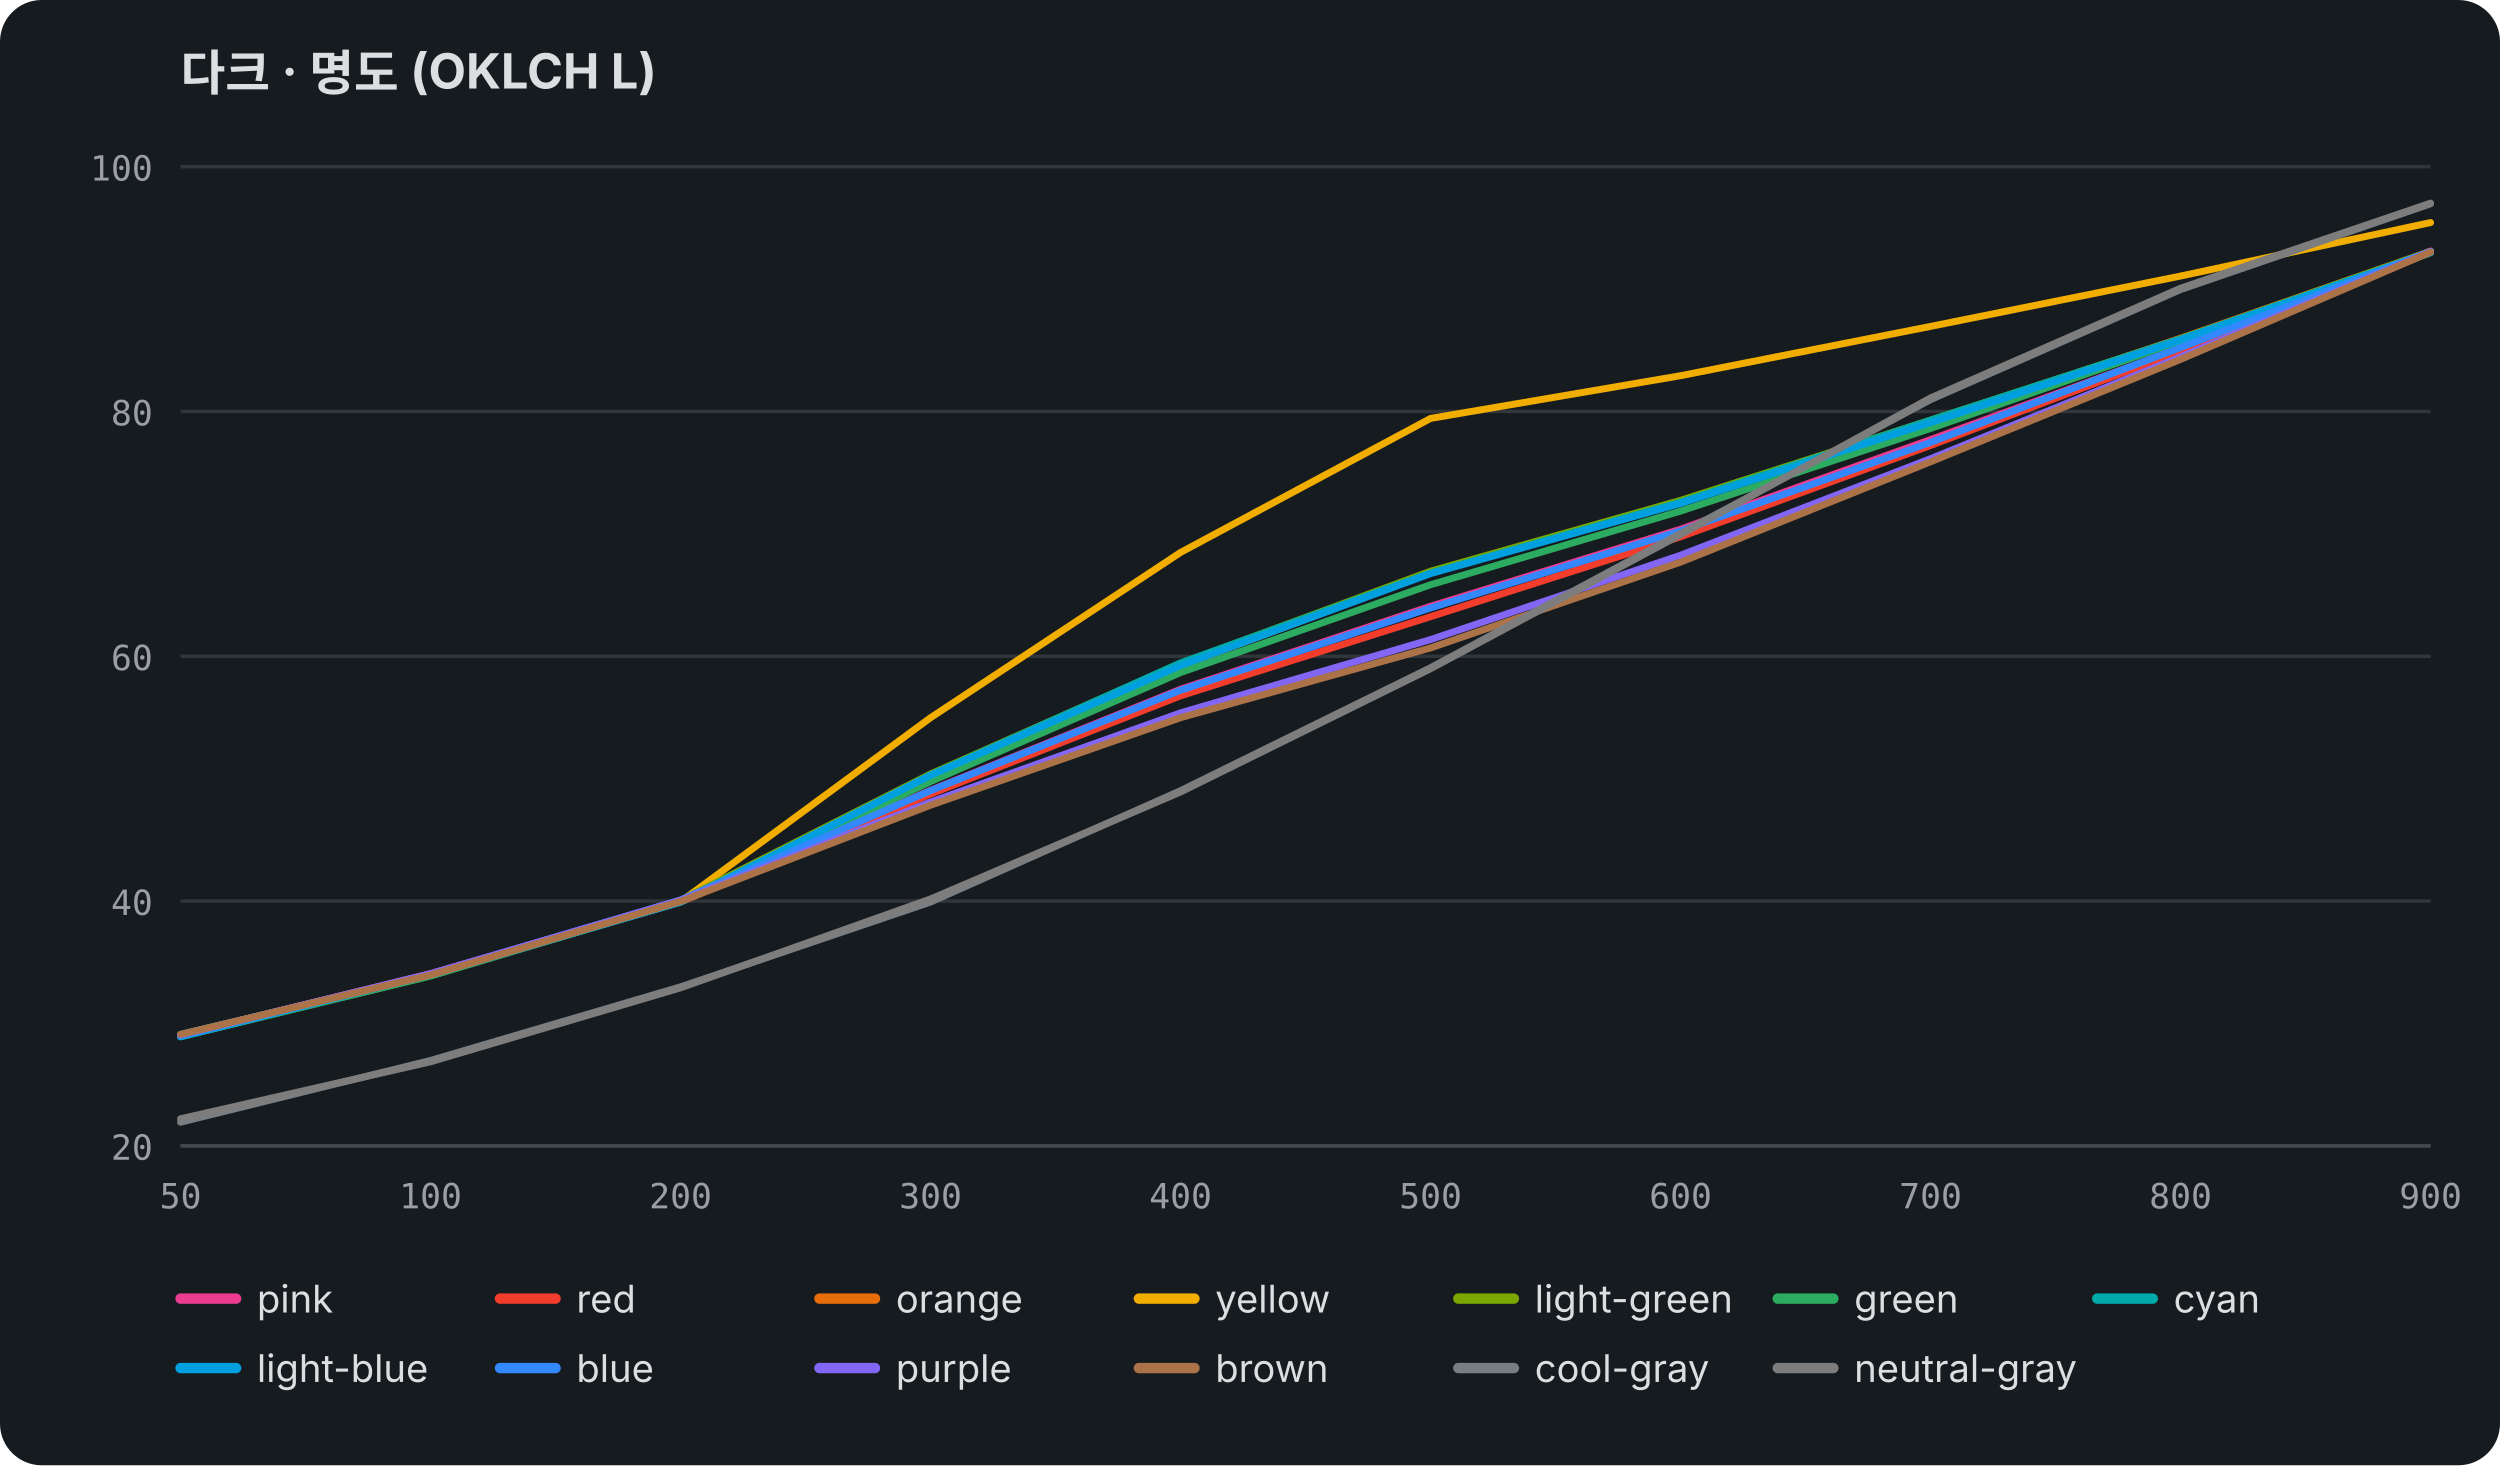
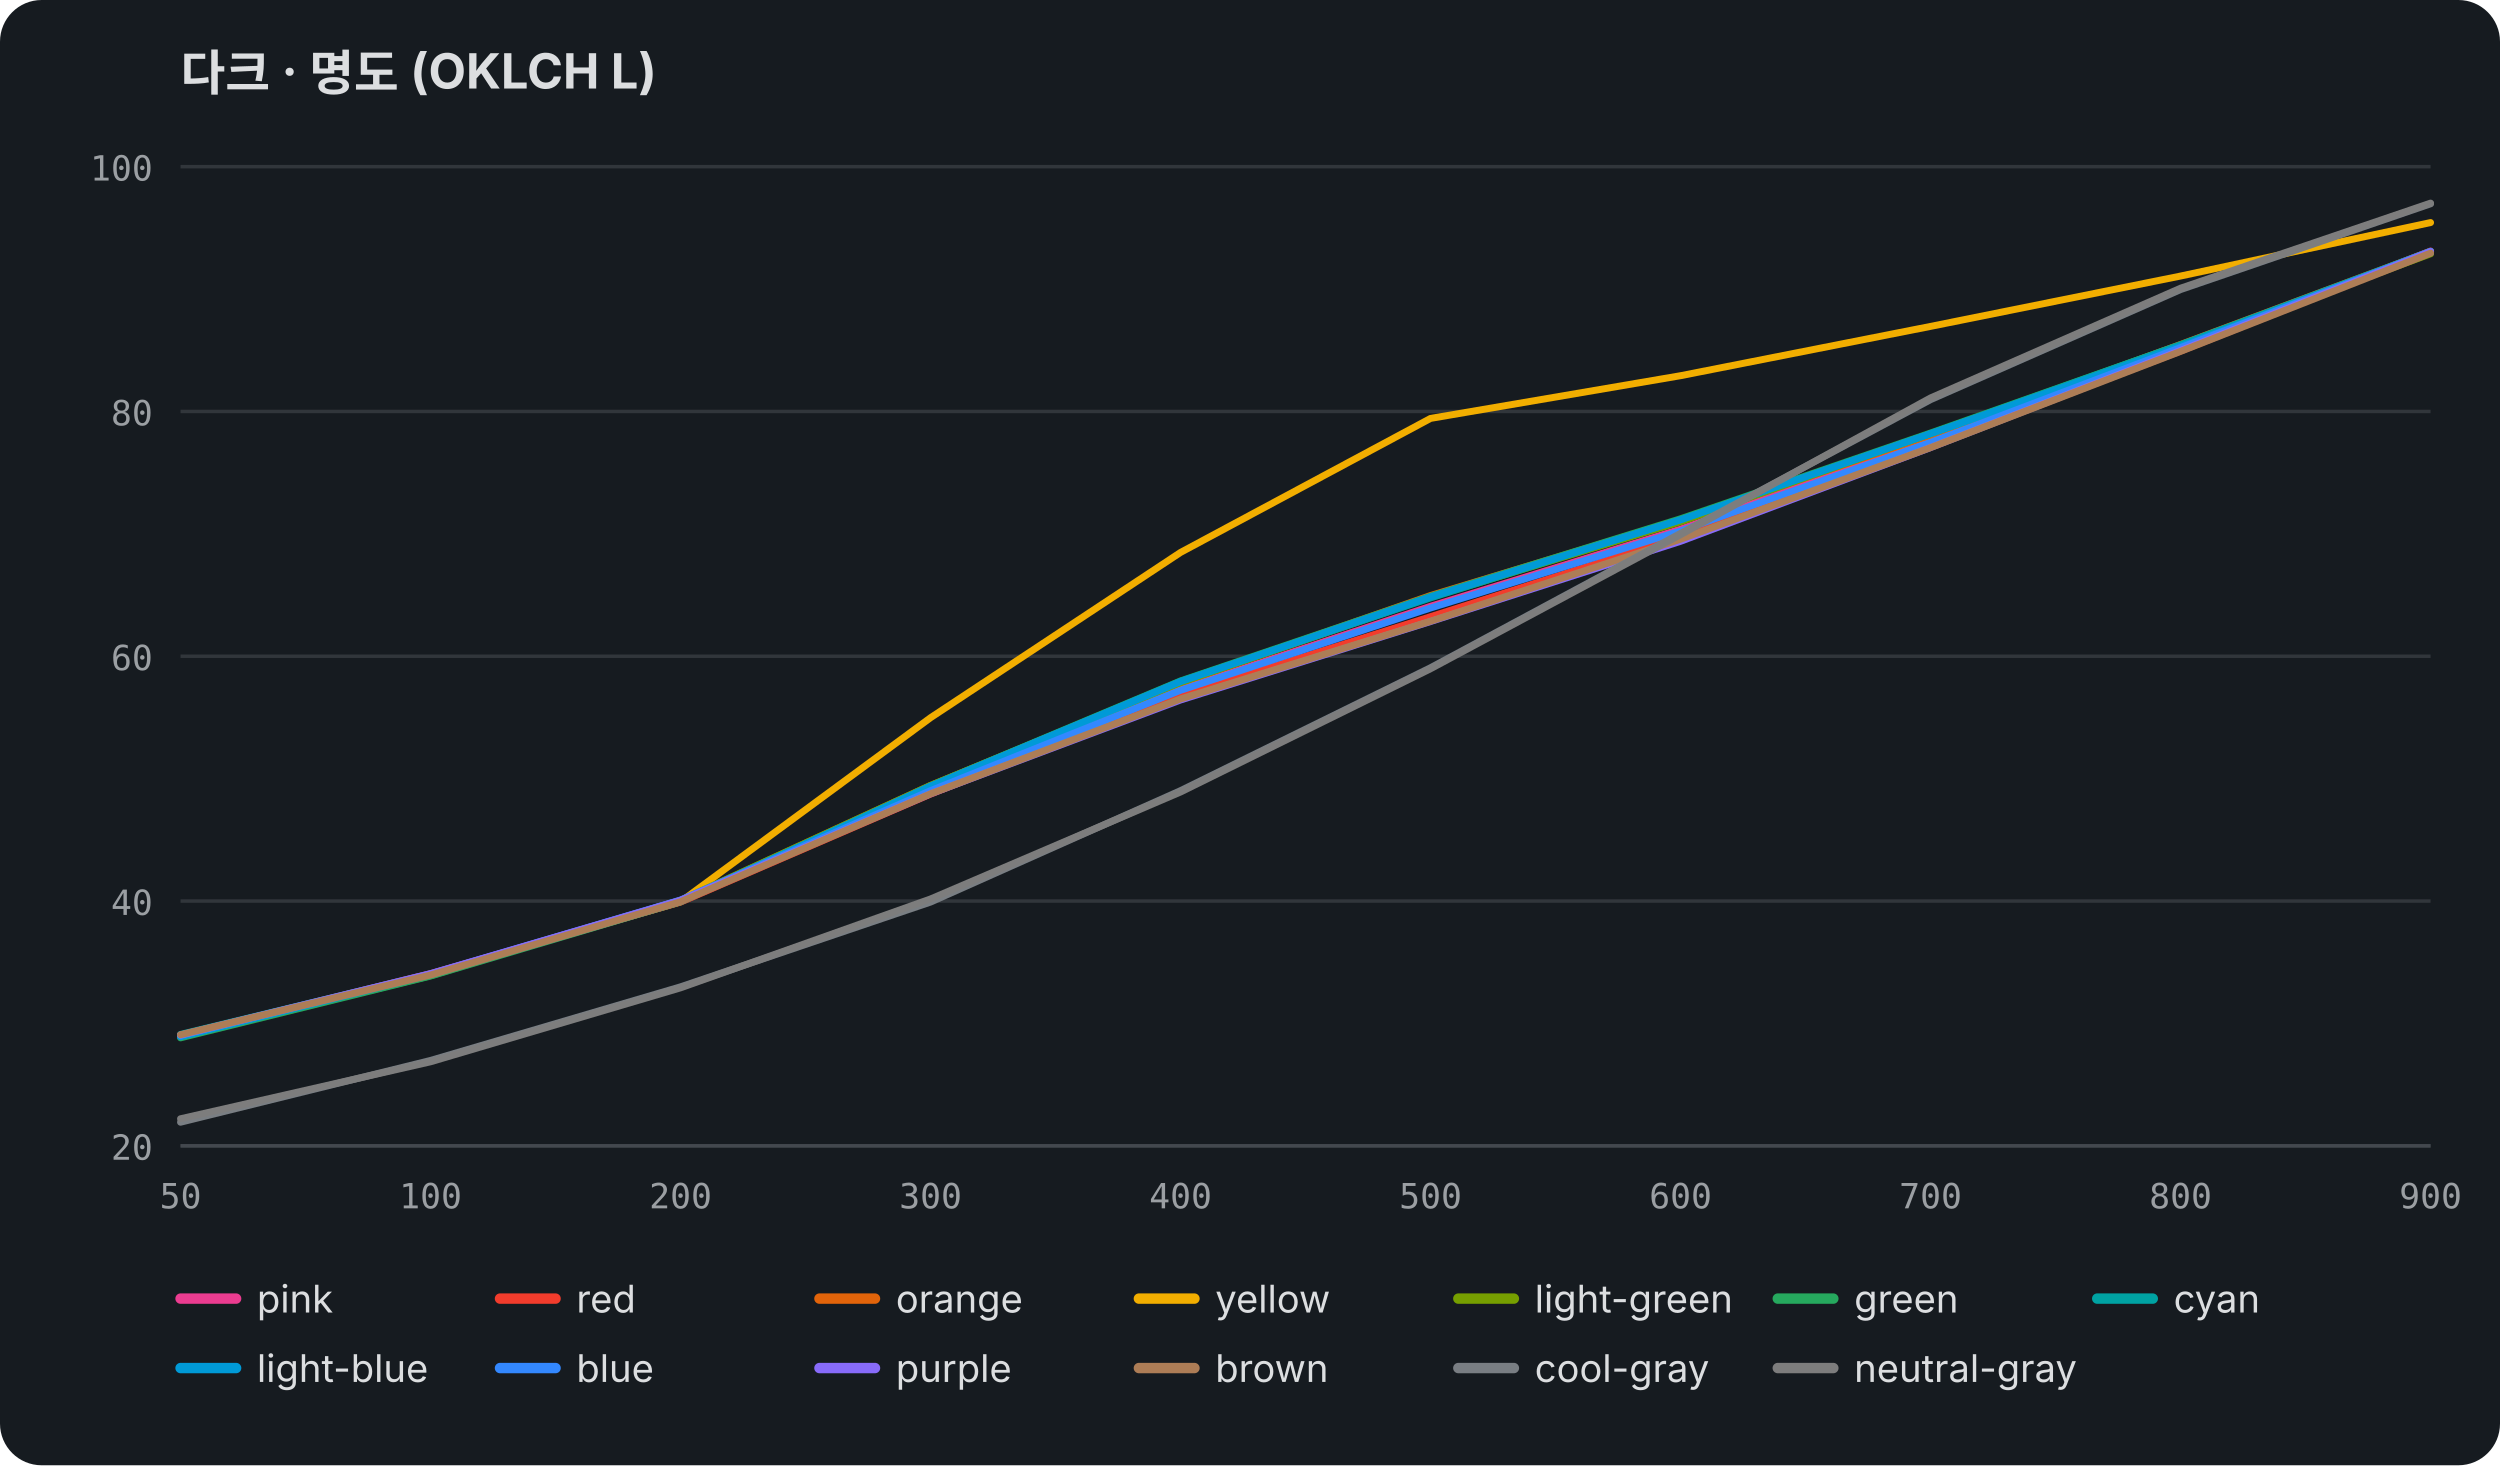
<svg xmlns="http://www.w3.org/2000/svg" width="720" height="422" viewBox="0 0 720 422">
  <rect width="720" height="422" rx="12" fill="#161b20" />
  <text x="52" y="26" font-family="ui-sans-serif, system-ui, -apple-system, 'Apple SD Gothic Neo', sans-serif" font-size="14" font-weight="700" fill="#dcdee0">다크 · 명도 (OKLCH L)</text>
  <line x1="52" x2="700" y1="330" y2="330" stroke="#31363b" stroke-width="1" />
  <text x="44" y="334" text-anchor="end" font-family="ui-monospace, SFMono-Regular, Menlo, monospace" font-size="10" fill="#9b9fa3">20</text>
  <line x1="52" x2="700" y1="259.5" y2="259.5" stroke="#31363b" stroke-width="1" />
  <text x="44" y="263.5" text-anchor="end" font-family="ui-monospace, SFMono-Regular, Menlo, monospace" font-size="10" fill="#9b9fa3">40</text>
  <line x1="52" x2="700" y1="189" y2="189" stroke="#31363b" stroke-width="1" />
  <text x="44" y="193" text-anchor="end" font-family="ui-monospace, SFMono-Regular, Menlo, monospace" font-size="10" fill="#9b9fa3">60</text>
  <line x1="52" x2="700" y1="118.5" y2="118.5" stroke="#31363b" stroke-width="1" />
  <text x="44" y="122.5" text-anchor="end" font-family="ui-monospace, SFMono-Regular, Menlo, monospace" font-size="10" fill="#9b9fa3">80</text>
  <line x1="52" x2="700" y1="48" y2="48" stroke="#31363b" stroke-width="1" />
  <text x="44" y="52" text-anchor="end" font-family="ui-monospace, SFMono-Regular, Menlo, monospace" font-size="10" fill="#9b9fa3">100</text>
  <line x1="52" x2="700" y1="330" y2="330" stroke="#43484e" stroke-width="1" />
  <text x="52" y="348" text-anchor="middle" font-family="ui-monospace, SFMono-Regular, Menlo, monospace" font-size="10" fill="#9b9fa3">50</text>
  <text x="124" y="348" text-anchor="middle" font-family="ui-monospace, SFMono-Regular, Menlo, monospace" font-size="10" fill="#9b9fa3">100</text>
  <text x="196" y="348" text-anchor="middle" font-family="ui-monospace, SFMono-Regular, Menlo, monospace" font-size="10" fill="#9b9fa3">200</text>
  <text x="268" y="348" text-anchor="middle" font-family="ui-monospace, SFMono-Regular, Menlo, monospace" font-size="10" fill="#9b9fa3">300</text>
  <text x="340" y="348" text-anchor="middle" font-family="ui-monospace, SFMono-Regular, Menlo, monospace" font-size="10" fill="#9b9fa3">400</text>
  <text x="412" y="348" text-anchor="middle" font-family="ui-monospace, SFMono-Regular, Menlo, monospace" font-size="10" fill="#9b9fa3">500</text>
  <text x="484" y="348" text-anchor="middle" font-family="ui-monospace, SFMono-Regular, Menlo, monospace" font-size="10" fill="#9b9fa3">600</text>
  <text x="556" y="348" text-anchor="middle" font-family="ui-monospace, SFMono-Regular, Menlo, monospace" font-size="10" fill="#9b9fa3">700</text>
  <text x="628" y="348" text-anchor="middle" font-family="ui-monospace, SFMono-Regular, Menlo, monospace" font-size="10" fill="#9b9fa3">800</text>
  <text x="700" y="348" text-anchor="middle" font-family="ui-monospace, SFMono-Regular, Menlo, monospace" font-size="10" fill="#9b9fa3">900</text>
  <polyline points="52.0,298.2 124.0,280.6 196.0,259.3 268.0,227.6 340.0,198.5 412.0,174.6 484.0,152.4 556.0,126.6 628.0,100.3 700.0,72.3" fill="none" stroke="#eb3c90" stroke-width="2" stroke-linejoin="round" stroke-linecap="round" />
  <circle cx="52.0" cy="298.2" r="7" fill="transparent" />
  <circle cx="124.0" cy="280.6" r="7" fill="transparent" />
  <circle cx="196.0" cy="259.3" r="7" fill="transparent" />
  <circle cx="268.0" cy="227.6" r="7" fill="transparent" />
  <circle cx="340.0" cy="198.5" r="7" fill="transparent" />
  <circle cx="412.0" cy="174.6" r="7" fill="transparent" />
  <circle cx="484.0" cy="152.4" r="7" fill="transparent" />
  <circle cx="556.0" cy="126.6" r="7" fill="transparent" />
  <circle cx="628.0" cy="100.3" r="7" fill="transparent" />
  <circle cx="700.0" cy="72.3" r="7" fill="transparent" />
  <polyline points="52.0,298.1 124.0,280.4 196.0,259.8 268.0,228.7 340.0,200.4 412.0,177.6 484.0,154.6 556.0,128.3 628.0,101.1 700.0,72.5" fill="none" stroke="#f23c2c" stroke-width="2" stroke-linejoin="round" stroke-linecap="round" />
  <circle cx="52.0" cy="298.1" r="7" fill="transparent" />
  <circle cx="124.0" cy="280.4" r="7" fill="transparent" />
  <circle cx="196.0" cy="259.8" r="7" fill="transparent" />
  <circle cx="268.0" cy="228.7" r="7" fill="transparent" />
  <circle cx="340.0" cy="200.4" r="7" fill="transparent" />
  <circle cx="412.0" cy="177.6" r="7" fill="transparent" />
  <circle cx="484.0" cy="154.6" r="7" fill="transparent" />
  <circle cx="556.0" cy="128.3" r="7" fill="transparent" />
  <circle cx="628.0" cy="101.1" r="7" fill="transparent" />
  <circle cx="700.0" cy="72.5" r="7" fill="transparent" />
-   <polyline points="52.0,298.0 124.0,280.6 196.0,259.4 268.0,223.3 340.0,191.8 412.0,164.9 484.0,144.8 556.0,121.5 628.0,97.4 700.0,72.4" fill="none" stroke="#e66d0a" stroke-width="2" stroke-linejoin="round" stroke-linecap="round" />
-   <circle cx="52.0" cy="298.0" r="7" fill="transparent" />
+   <polyline points="52.0,298.1 124.0,280.6 196.0,259.4 268.0,226.2 340.0,196.6 412.0,171.5 484.0,149.7 556.0,125.4 628.0,99.2 700.0,72.4" fill="none" stroke="#e2640a" stroke-width="2" stroke-linejoin="round" stroke-linecap="round" />
+   <circle cx="52.0" cy="298.1" r="7" fill="transparent" />
  <circle cx="124.0" cy="280.6" r="7" fill="transparent" />
  <circle cx="196.0" cy="259.4" r="7" fill="transparent" />
-   <circle cx="268.0" cy="223.3" r="7" fill="transparent" />
-   <circle cx="340.0" cy="191.8" r="7" fill="transparent" />
-   <circle cx="412.0" cy="164.9" r="7" fill="transparent" />
-   <circle cx="484.0" cy="144.8" r="7" fill="transparent" />
-   <circle cx="556.0" cy="121.5" r="7" fill="transparent" />
-   <circle cx="628.0" cy="97.4" r="7" fill="transparent" />
+   <circle cx="268.0" cy="226.2" r="7" fill="transparent" />
+   <circle cx="340.0" cy="196.6" r="7" fill="transparent" />
+   <circle cx="412.0" cy="171.5" r="7" fill="transparent" />
+   <circle cx="484.0" cy="149.7" r="7" fill="transparent" />
+   <circle cx="556.0" cy="125.4" r="7" fill="transparent" />
+   <circle cx="628.0" cy="99.2" r="7" fill="transparent" />
  <circle cx="700.0" cy="72.4" r="7" fill="transparent" />
  <polyline points="52.0,298.1 124.0,280.6 196.0,259.7 268.0,206.7 340.0,159.1 412.0,120.5 484.0,108.2 556.0,94.0 628.0,79.5 700.0,64.1" fill="none" stroke="#f2ae00" stroke-width="2" stroke-linejoin="round" stroke-linecap="round" />
  <circle cx="52.0" cy="298.1" r="7" fill="transparent" />
  <circle cx="124.0" cy="280.6" r="7" fill="transparent" />
  <circle cx="196.0" cy="259.7" r="7" fill="transparent" />
  <circle cx="268.0" cy="206.7" r="7" fill="transparent" />
  <circle cx="340.0" cy="159.1" r="7" fill="transparent" />
  <circle cx="412.0" cy="120.5" r="7" fill="transparent" />
  <circle cx="484.0" cy="108.2" r="7" fill="transparent" />
  <circle cx="556.0" cy="94.0" r="7" fill="transparent" />
  <circle cx="628.0" cy="79.5" r="7" fill="transparent" />
  <circle cx="700.0" cy="64.1" r="7" fill="transparent" />
-   <polyline points="52.0,298.5 124.0,281.0 196.0,259.3 268.0,222.9 340.0,191.1 412.0,164.5 484.0,144.1 556.0,121.0 628.0,97.6 700.0,72.4" fill="none" stroke="#7ca600" stroke-width="2" stroke-linejoin="round" stroke-linecap="round" />
+   <polyline points="52.0,298.5 124.0,281.0 196.0,259.3 268.0,226.2 340.0,196.6 412.0,172.0 484.0,150.3 556.0,124.9 628.0,99.7 700.0,73.1" fill="none" stroke="#769f00" stroke-width="2" stroke-linejoin="round" stroke-linecap="round" />
  <circle cx="52.0" cy="298.5" r="7" fill="transparent" />
  <circle cx="124.0" cy="281.0" r="7" fill="transparent" />
  <circle cx="196.0" cy="259.3" r="7" fill="transparent" />
-   <circle cx="268.0" cy="222.9" r="7" fill="transparent" />
-   <circle cx="340.0" cy="191.1" r="7" fill="transparent" />
-   <circle cx="412.0" cy="164.5" r="7" fill="transparent" />
-   <circle cx="484.0" cy="144.1" r="7" fill="transparent" />
-   <circle cx="556.0" cy="121.0" r="7" fill="transparent" />
-   <circle cx="628.0" cy="97.6" r="7" fill="transparent" />
+   <circle cx="268.0" cy="226.2" r="7" fill="transparent" />
+   <circle cx="340.0" cy="196.6" r="7" fill="transparent" />
+   <circle cx="412.0" cy="172.0" r="7" fill="transparent" />
+   <circle cx="484.0" cy="150.3" r="7" fill="transparent" />
+   <circle cx="556.0" cy="124.9" r="7" fill="transparent" />
+   <circle cx="628.0" cy="99.7" r="7" fill="transparent" />
+   <circle cx="700.0" cy="73.1" r="7" fill="transparent" />
+   <polyline points="52.0,298.9 124.0,281.1 196.0,259.7 268.0,226.3 340.0,196.1 412.0,171.7 484.0,149.4 556.0,124.7 628.0,99.3 700.0,72.8" fill="none" stroke="#26a95e" stroke-width="2" stroke-linejoin="round" stroke-linecap="round" />
+   <circle cx="52.0" cy="298.9" r="7" fill="transparent" />
+   <circle cx="124.0" cy="281.1" r="7" fill="transparent" />
+   <circle cx="196.0" cy="259.7" r="7" fill="transparent" />
+   <circle cx="268.0" cy="226.3" r="7" fill="transparent" />
+   <circle cx="340.0" cy="196.1" r="7" fill="transparent" />
+   <circle cx="412.0" cy="171.7" r="7" fill="transparent" />
+   <circle cx="484.0" cy="149.4" r="7" fill="transparent" />
+   <circle cx="556.0" cy="124.7" r="7" fill="transparent" />
+   <circle cx="628.0" cy="99.3" r="7" fill="transparent" />
+   <circle cx="700.0" cy="72.8" r="7" fill="transparent" />
+   <polyline points="52.0,297.9 124.0,280.5 196.0,259.5 268.0,226.5 340.0,196.2 412.0,172.2 484.0,149.7 556.0,124.9 628.0,99.3 700.0,72.4" fill="none" stroke="#00a3a3" stroke-width="2" stroke-linejoin="round" stroke-linecap="round" />
+   <circle cx="52.0" cy="297.9" r="7" fill="transparent" />
+   <circle cx="124.0" cy="280.5" r="7" fill="transparent" />
+   <circle cx="196.0" cy="259.5" r="7" fill="transparent" />
+   <circle cx="268.0" cy="226.5" r="7" fill="transparent" />
+   <circle cx="340.0" cy="196.2" r="7" fill="transparent" />
+   <circle cx="412.0" cy="172.2" r="7" fill="transparent" />
+   <circle cx="484.0" cy="149.7" r="7" fill="transparent" />
+   <circle cx="556.0" cy="124.9" r="7" fill="transparent" />
+   <circle cx="628.0" cy="99.3" r="7" fill="transparent" />
  <circle cx="700.0" cy="72.4" r="7" fill="transparent" />
-   <polyline points="52.0,298.6 124.0,281.1 196.0,259.6 268.0,225.1 340.0,193.7 412.0,168.4 484.0,147.2 556.0,123.4 628.0,98.2 700.0,72.8" fill="none" stroke="#2bac61" stroke-width="2" stroke-linejoin="round" stroke-linecap="round" />
-   <circle cx="52.0" cy="298.6" r="7" fill="transparent" />
-   <circle cx="124.0" cy="281.1" r="7" fill="transparent" />
-   <circle cx="196.0" cy="259.6" r="7" fill="transparent" />
-   <circle cx="268.0" cy="225.1" r="7" fill="transparent" />
-   <circle cx="340.0" cy="193.7" r="7" fill="transparent" />
-   <circle cx="412.0" cy="168.4" r="7" fill="transparent" />
-   <circle cx="484.0" cy="147.2" r="7" fill="transparent" />
-   <circle cx="556.0" cy="123.4" r="7" fill="transparent" />
-   <circle cx="628.0" cy="98.2" r="7" fill="transparent" />
-   <circle cx="700.0" cy="72.8" r="7" fill="transparent" />
-   <polyline points="52.0,297.9 124.0,280.8 196.0,259.8 268.0,223.2 340.0,190.9 412.0,165.0 484.0,144.6 556.0,121.0 628.0,97.6 700.0,72.6" fill="none" stroke="#00aaaa" stroke-width="2" stroke-linejoin="round" stroke-linecap="round" />
-   <circle cx="52.0" cy="297.9" r="7" fill="transparent" />
-   <circle cx="124.0" cy="280.8" r="7" fill="transparent" />
-   <circle cx="196.0" cy="259.8" r="7" fill="transparent" />
-   <circle cx="268.0" cy="223.2" r="7" fill="transparent" />
-   <circle cx="340.0" cy="190.9" r="7" fill="transparent" />
-   <circle cx="412.0" cy="165.0" r="7" fill="transparent" />
-   <circle cx="484.0" cy="144.6" r="7" fill="transparent" />
-   <circle cx="556.0" cy="121.0" r="7" fill="transparent" />
-   <circle cx="628.0" cy="97.6" r="7" fill="transparent" />
-   <circle cx="700.0" cy="72.6" r="7" fill="transparent" />
-   <polyline points="52.0,298.6 124.0,280.7 196.0,259.8 268.0,223.3 340.0,191.7 412.0,165.2 484.0,145.0 556.0,121.7 628.0,97.9 700.0,72.7" fill="none" stroke="#00a0e0" stroke-width="2" stroke-linejoin="round" stroke-linecap="round" />
+   <polyline points="52.0,298.6 124.0,280.7 196.0,259.6 268.0,226.4 340.0,196.3 412.0,171.9 484.0,149.7 556.0,124.9 628.0,99.7 700.0,72.7" fill="none" stroke="#009ad7" stroke-width="2" stroke-linejoin="round" stroke-linecap="round" />
  <circle cx="52.0" cy="298.6" r="7" fill="transparent" />
  <circle cx="124.0" cy="280.7" r="7" fill="transparent" />
-   <circle cx="196.0" cy="259.8" r="7" fill="transparent" />
-   <circle cx="268.0" cy="223.3" r="7" fill="transparent" />
-   <circle cx="340.0" cy="191.7" r="7" fill="transparent" />
-   <circle cx="412.0" cy="165.2" r="7" fill="transparent" />
-   <circle cx="484.0" cy="145.0" r="7" fill="transparent" />
-   <circle cx="556.0" cy="121.7" r="7" fill="transparent" />
-   <circle cx="628.0" cy="97.9" r="7" fill="transparent" />
+   <circle cx="196.0" cy="259.6" r="7" fill="transparent" />
+   <circle cx="268.0" cy="226.4" r="7" fill="transparent" />
+   <circle cx="340.0" cy="196.3" r="7" fill="transparent" />
+   <circle cx="412.0" cy="171.9" r="7" fill="transparent" />
+   <circle cx="484.0" cy="149.7" r="7" fill="transparent" />
+   <circle cx="556.0" cy="124.9" r="7" fill="transparent" />
+   <circle cx="628.0" cy="99.7" r="7" fill="transparent" />
  <circle cx="700.0" cy="72.7" r="7" fill="transparent" />
  <polyline points="52.0,298.2 124.0,280.5 196.0,259.2 268.0,227.7 340.0,198.8 412.0,175.1 484.0,152.9 556.0,127.4 628.0,100.1 700.0,72.4" fill="none" stroke="#3388ff" stroke-width="2" stroke-linejoin="round" stroke-linecap="round" />
  <circle cx="52.0" cy="298.2" r="7" fill="transparent" />
  <circle cx="124.0" cy="280.5" r="7" fill="transparent" />
  <circle cx="196.0" cy="259.2" r="7" fill="transparent" />
  <circle cx="268.0" cy="227.7" r="7" fill="transparent" />
  <circle cx="340.0" cy="198.8" r="7" fill="transparent" />
  <circle cx="412.0" cy="175.1" r="7" fill="transparent" />
  <circle cx="484.0" cy="152.9" r="7" fill="transparent" />
  <circle cx="556.0" cy="127.4" r="7" fill="transparent" />
  <circle cx="628.0" cy="100.1" r="7" fill="transparent" />
  <circle cx="700.0" cy="72.4" r="7" fill="transparent" />
-   <polyline points="52.0,298.1 124.0,280.4 196.0,259.3 268.0,231.0 340.0,205.3 412.0,184.2 484.0,159.9 556.0,132.1 628.0,102.8 700.0,72.5" fill="none" stroke="#8466f5" stroke-width="2" stroke-linejoin="round" stroke-linecap="round" />
+   <polyline points="52.0,298.1 124.0,280.4 196.0,259.3 268.0,228.6 340.0,201.6 412.0,179.0 484.0,155.9 556.0,128.9 628.0,100.9 700.0,72.5" fill="none" stroke="#886bfa" stroke-width="2" stroke-linejoin="round" stroke-linecap="round" />
  <circle cx="52.0" cy="298.1" r="7" fill="transparent" />
  <circle cx="124.0" cy="280.4" r="7" fill="transparent" />
  <circle cx="196.0" cy="259.3" r="7" fill="transparent" />
-   <circle cx="268.0" cy="231.0" r="7" fill="transparent" />
-   <circle cx="340.0" cy="205.3" r="7" fill="transparent" />
-   <circle cx="412.0" cy="184.2" r="7" fill="transparent" />
-   <circle cx="484.0" cy="159.9" r="7" fill="transparent" />
-   <circle cx="556.0" cy="132.1" r="7" fill="transparent" />
-   <circle cx="628.0" cy="102.8" r="7" fill="transparent" />
+   <circle cx="268.0" cy="228.6" r="7" fill="transparent" />
+   <circle cx="340.0" cy="201.6" r="7" fill="transparent" />
+   <circle cx="412.0" cy="179.0" r="7" fill="transparent" />
+   <circle cx="484.0" cy="155.9" r="7" fill="transparent" />
+   <circle cx="556.0" cy="128.9" r="7" fill="transparent" />
+   <circle cx="628.0" cy="100.9" r="7" fill="transparent" />
  <circle cx="700.0" cy="72.5" r="7" fill="transparent" />
-   <polyline points="52.0,297.9 124.0,280.8 196.0,259.6 268.0,231.9 340.0,206.7 412.0,186.6 484.0,161.9 556.0,133.0 628.0,103.5 700.0,72.6" fill="none" stroke="#ad7348" stroke-width="2" stroke-linejoin="round" stroke-linecap="round" />
-   <circle cx="52.0" cy="297.9" r="7" fill="transparent" />
+   <polyline points="52.0,298.0 124.0,280.8 196.0,259.7 268.0,228.6 340.0,201.3 412.0,178.9 484.0,155.3 556.0,128.9 628.0,101.2 700.0,72.9" fill="none" stroke="#ad7d56" stroke-width="2" stroke-linejoin="round" stroke-linecap="round" />
+   <circle cx="52.0" cy="298.0" r="7" fill="transparent" />
  <circle cx="124.0" cy="280.8" r="7" fill="transparent" />
-   <circle cx="196.0" cy="259.6" r="7" fill="transparent" />
-   <circle cx="268.0" cy="231.9" r="7" fill="transparent" />
-   <circle cx="340.0" cy="206.7" r="7" fill="transparent" />
-   <circle cx="412.0" cy="186.6" r="7" fill="transparent" />
-   <circle cx="484.0" cy="161.9" r="7" fill="transparent" />
-   <circle cx="556.0" cy="133.0" r="7" fill="transparent" />
-   <circle cx="628.0" cy="103.5" r="7" fill="transparent" />
-   <circle cx="700.0" cy="72.6" r="7" fill="transparent" />
+   <circle cx="196.0" cy="259.7" r="7" fill="transparent" />
+   <circle cx="268.0" cy="228.6" r="7" fill="transparent" />
+   <circle cx="340.0" cy="201.3" r="7" fill="transparent" />
+   <circle cx="412.0" cy="178.9" r="7" fill="transparent" />
+   <circle cx="484.0" cy="155.3" r="7" fill="transparent" />
+   <circle cx="556.0" cy="128.9" r="7" fill="transparent" />
+   <circle cx="628.0" cy="101.2" r="7" fill="transparent" />
+   <circle cx="700.0" cy="72.9" r="7" fill="transparent" />
  <polyline points="52.0,323.2 124.0,305.4 196.0,284.2 268.0,259.8 340.0,227.7 412.0,192.3 484.0,153.6 556.0,115.1 628.0,83.4 700.0,58.7" fill="none" stroke="#797e83" stroke-width="2" stroke-linejoin="round" stroke-linecap="round" />
  <circle cx="52.0" cy="323.2" r="7" fill="transparent" />
  <circle cx="124.0" cy="305.4" r="7" fill="transparent" />
  <circle cx="196.0" cy="284.2" r="7" fill="transparent" />
  <circle cx="268.0" cy="259.8" r="7" fill="transparent" />
  <circle cx="340.0" cy="227.7" r="7" fill="transparent" />
  <circle cx="412.0" cy="192.3" r="7" fill="transparent" />
  <circle cx="484.0" cy="153.6" r="7" fill="transparent" />
  <circle cx="556.0" cy="115.1" r="7" fill="transparent" />
  <circle cx="628.0" cy="83.4" r="7" fill="transparent" />
  <circle cx="700.0" cy="58.7" r="7" fill="transparent" />
  <polyline points="52.0,322.2 124.0,305.8 196.0,284.5 268.0,258.9 340.0,228.1 412.0,192.6 484.0,154.0 556.0,114.6 628.0,83.0 700.0,58.5" fill="none" stroke="#7d7d7d" stroke-width="2" stroke-linejoin="round" stroke-linecap="round" />
  <circle cx="52.0" cy="322.2" r="7" fill="transparent" />
  <circle cx="124.0" cy="305.8" r="7" fill="transparent" />
  <circle cx="196.0" cy="284.5" r="7" fill="transparent" />
  <circle cx="268.0" cy="258.9" r="7" fill="transparent" />
  <circle cx="340.0" cy="228.1" r="7" fill="transparent" />
  <circle cx="412.0" cy="192.6" r="7" fill="transparent" />
  <circle cx="484.0" cy="154.0" r="7" fill="transparent" />
  <circle cx="556.0" cy="114.6" r="7" fill="transparent" />
  <circle cx="628.0" cy="83.0" r="7" fill="transparent" />
  <circle cx="700.0" cy="58.5" r="7" fill="transparent" />
  <line x1="52" x2="68" y1="374" y2="374" stroke="#eb3c90" stroke-width="3" stroke-linecap="round" />
  <text x="74" y="378" font-family="ui-sans-serif, system-ui, -apple-system, 'Apple SD Gothic Neo', sans-serif" font-size="11" fill="#dcdee0">pink</text>
  <line x1="144" x2="160" y1="374" y2="374" stroke="#f23c2c" stroke-width="3" stroke-linecap="round" />
  <text x="166" y="378" font-family="ui-sans-serif, system-ui, -apple-system, 'Apple SD Gothic Neo', sans-serif" font-size="11" fill="#dcdee0">red</text>
-   <line x1="236" x2="252" y1="374" y2="374" stroke="#e66d0a" stroke-width="3" stroke-linecap="round" />
+   <line x1="236" x2="252" y1="374" y2="374" stroke="#e2640a" stroke-width="3" stroke-linecap="round" />
  <text x="258" y="378" font-family="ui-sans-serif, system-ui, -apple-system, 'Apple SD Gothic Neo', sans-serif" font-size="11" fill="#dcdee0">orange</text>
  <line x1="328" x2="344" y1="374" y2="374" stroke="#f2ae00" stroke-width="3" stroke-linecap="round" />
  <text x="350" y="378" font-family="ui-sans-serif, system-ui, -apple-system, 'Apple SD Gothic Neo', sans-serif" font-size="11" fill="#dcdee0">yellow</text>
-   <line x1="420" x2="436" y1="374" y2="374" stroke="#7ca600" stroke-width="3" stroke-linecap="round" />
+   <line x1="420" x2="436" y1="374" y2="374" stroke="#769f00" stroke-width="3" stroke-linecap="round" />
  <text x="442" y="378" font-family="ui-sans-serif, system-ui, -apple-system, 'Apple SD Gothic Neo', sans-serif" font-size="11" fill="#dcdee0">light-green</text>
-   <line x1="512" x2="528" y1="374" y2="374" stroke="#2bac61" stroke-width="3" stroke-linecap="round" />
+   <line x1="512" x2="528" y1="374" y2="374" stroke="#26a95e" stroke-width="3" stroke-linecap="round" />
  <text x="534" y="378" font-family="ui-sans-serif, system-ui, -apple-system, 'Apple SD Gothic Neo', sans-serif" font-size="11" fill="#dcdee0">green</text>
-   <line x1="604" x2="620" y1="374" y2="374" stroke="#00aaaa" stroke-width="3" stroke-linecap="round" />
+   <line x1="604" x2="620" y1="374" y2="374" stroke="#00a3a3" stroke-width="3" stroke-linecap="round" />
  <text x="626" y="378" font-family="ui-sans-serif, system-ui, -apple-system, 'Apple SD Gothic Neo', sans-serif" font-size="11" fill="#dcdee0">cyan</text>
-   <line x1="52" x2="68" y1="394" y2="394" stroke="#00a0e0" stroke-width="3" stroke-linecap="round" />
+   <line x1="52" x2="68" y1="394" y2="394" stroke="#009ad7" stroke-width="3" stroke-linecap="round" />
  <text x="74" y="398" font-family="ui-sans-serif, system-ui, -apple-system, 'Apple SD Gothic Neo', sans-serif" font-size="11" fill="#dcdee0">light-blue</text>
  <line x1="144" x2="160" y1="394" y2="394" stroke="#3388ff" stroke-width="3" stroke-linecap="round" />
  <text x="166" y="398" font-family="ui-sans-serif, system-ui, -apple-system, 'Apple SD Gothic Neo', sans-serif" font-size="11" fill="#dcdee0">blue</text>
-   <line x1="236" x2="252" y1="394" y2="394" stroke="#8466f5" stroke-width="3" stroke-linecap="round" />
+   <line x1="236" x2="252" y1="394" y2="394" stroke="#886bfa" stroke-width="3" stroke-linecap="round" />
  <text x="258" y="398" font-family="ui-sans-serif, system-ui, -apple-system, 'Apple SD Gothic Neo', sans-serif" font-size="11" fill="#dcdee0">purple</text>
-   <line x1="328" x2="344" y1="394" y2="394" stroke="#ad7348" stroke-width="3" stroke-linecap="round" />
+   <line x1="328" x2="344" y1="394" y2="394" stroke="#ad7d56" stroke-width="3" stroke-linecap="round" />
  <text x="350" y="398" font-family="ui-sans-serif, system-ui, -apple-system, 'Apple SD Gothic Neo', sans-serif" font-size="11" fill="#dcdee0">brown</text>
  <line x1="420" x2="436" y1="394" y2="394" stroke="#797e83" stroke-width="3" stroke-linecap="round" />
  <text x="442" y="398" font-family="ui-sans-serif, system-ui, -apple-system, 'Apple SD Gothic Neo', sans-serif" font-size="11" fill="#dcdee0">cool-gray</text>
  <line x1="512" x2="528" y1="394" y2="394" stroke="#7d7d7d" stroke-width="3" stroke-linecap="round" />
  <text x="534" y="398" font-family="ui-sans-serif, system-ui, -apple-system, 'Apple SD Gothic Neo', sans-serif" font-size="11" fill="#dcdee0">neutral-gray</text>
</svg>
